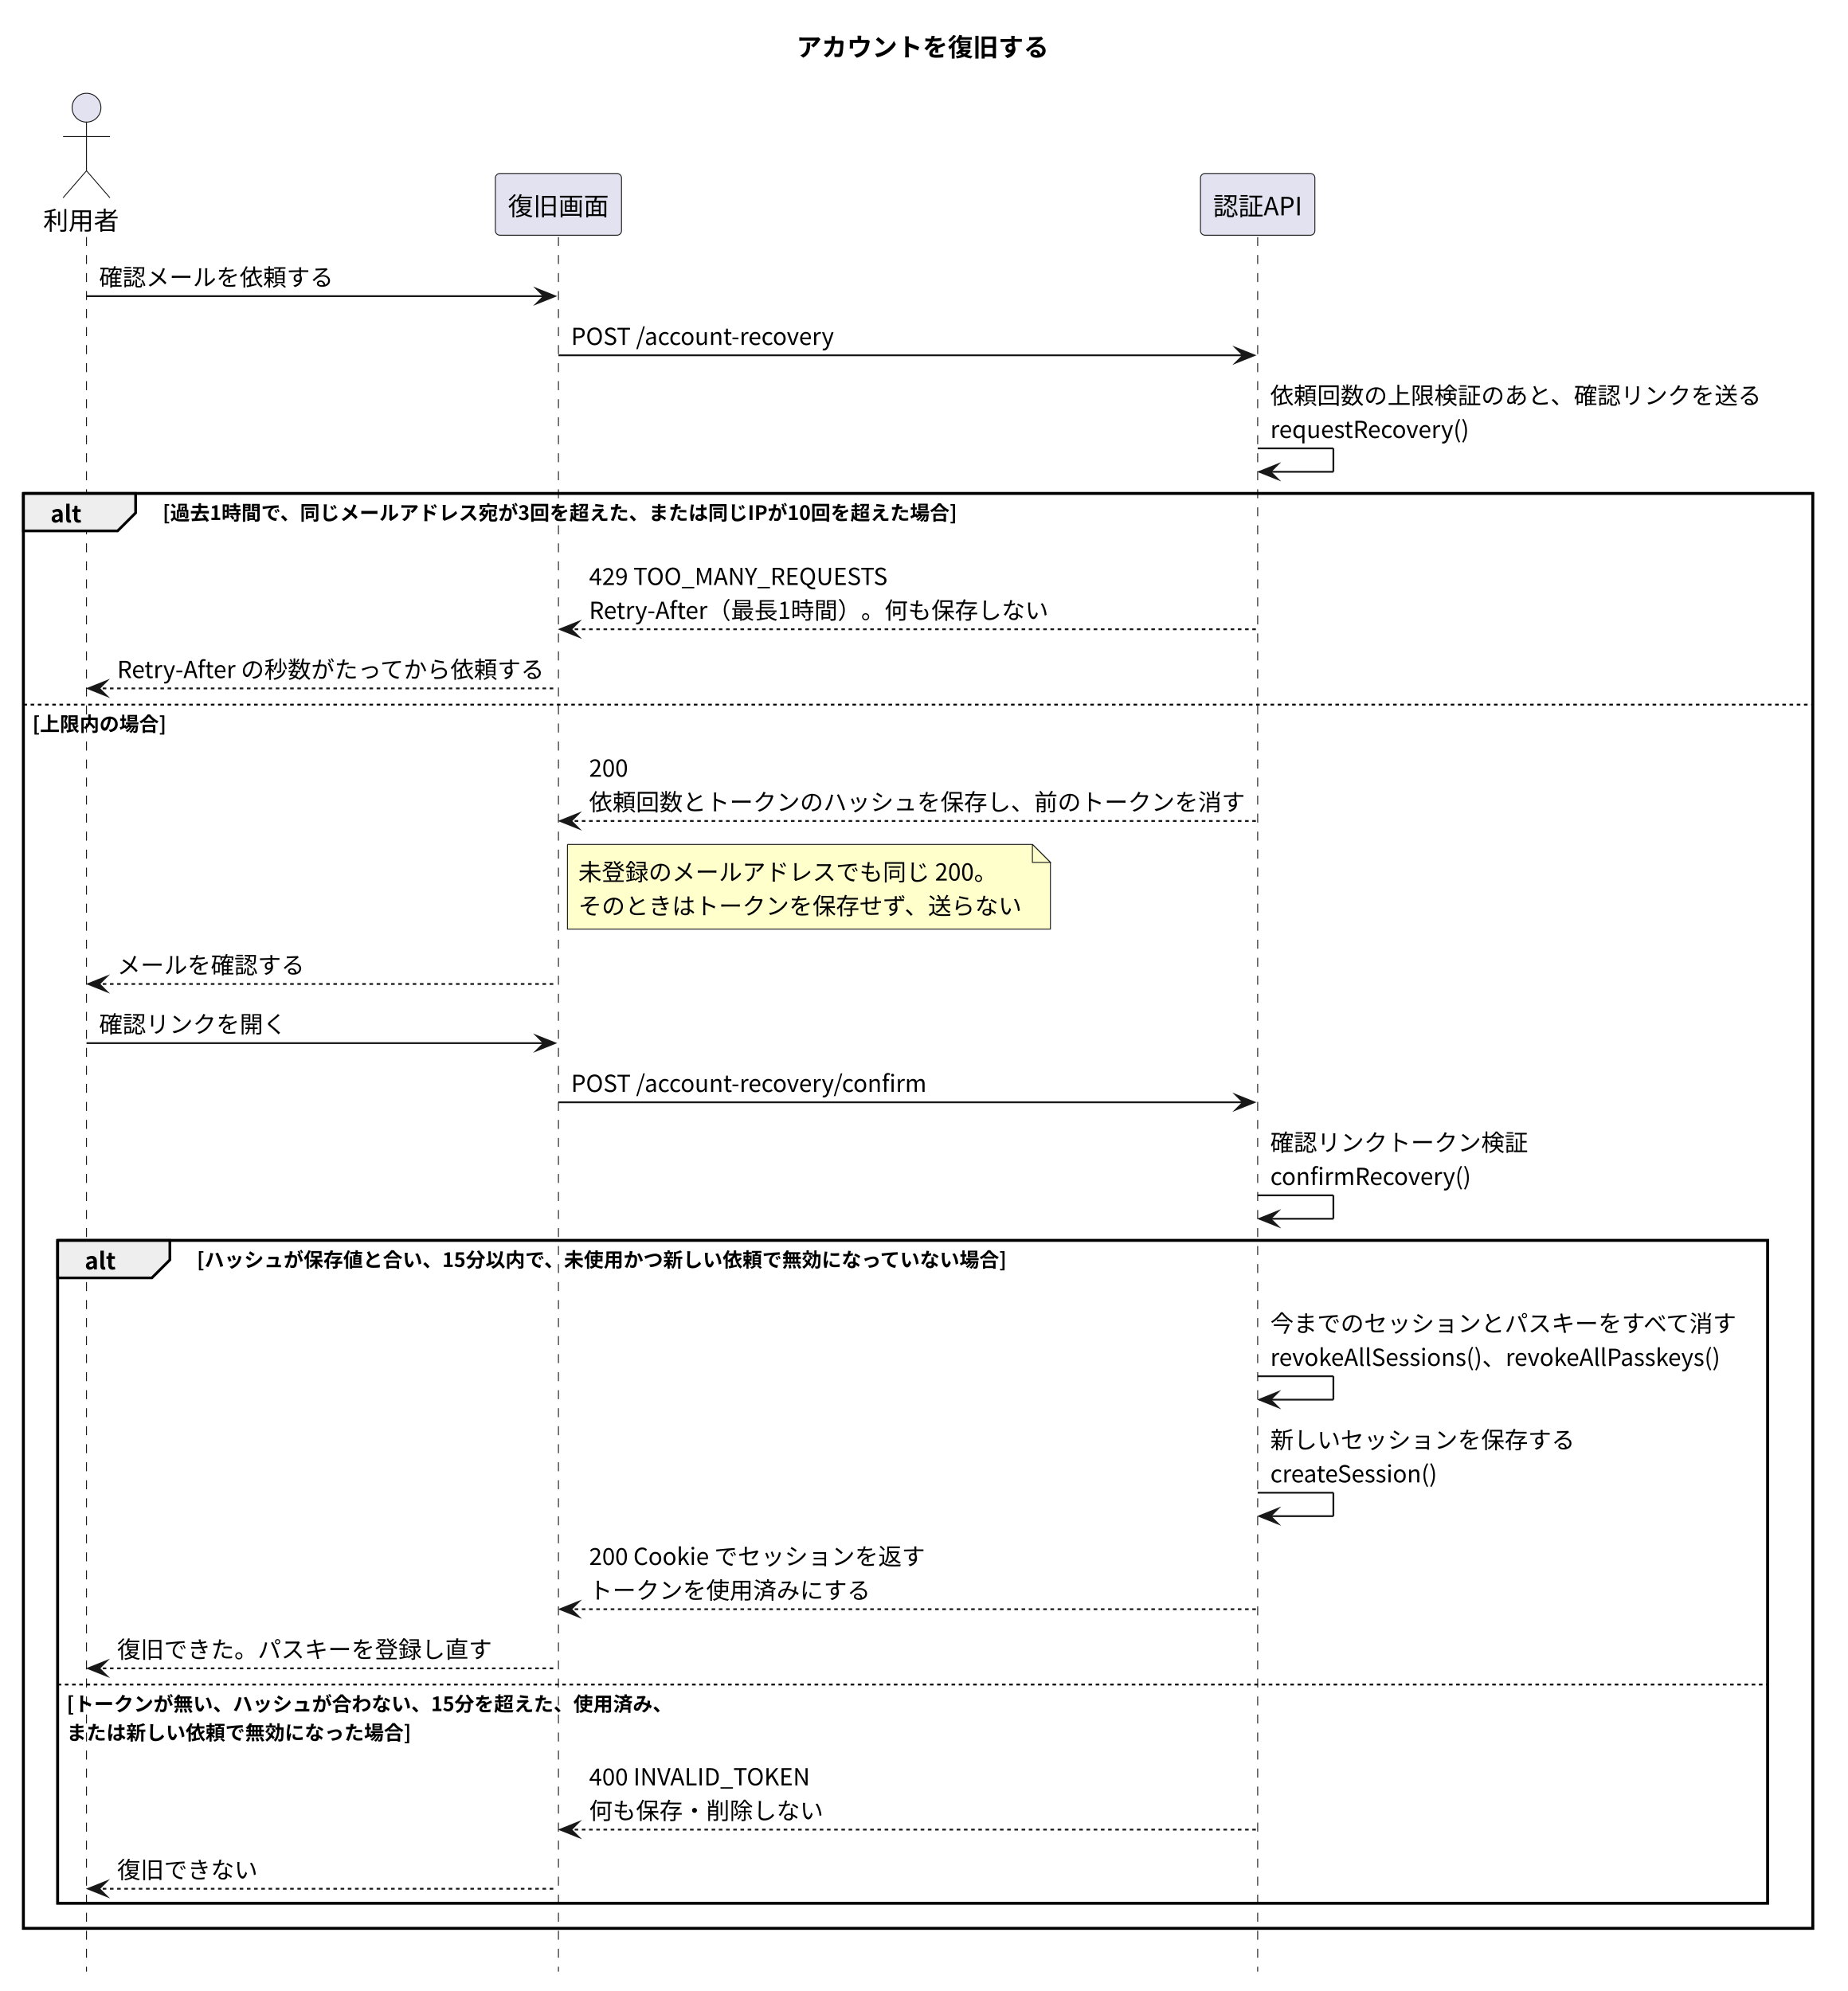
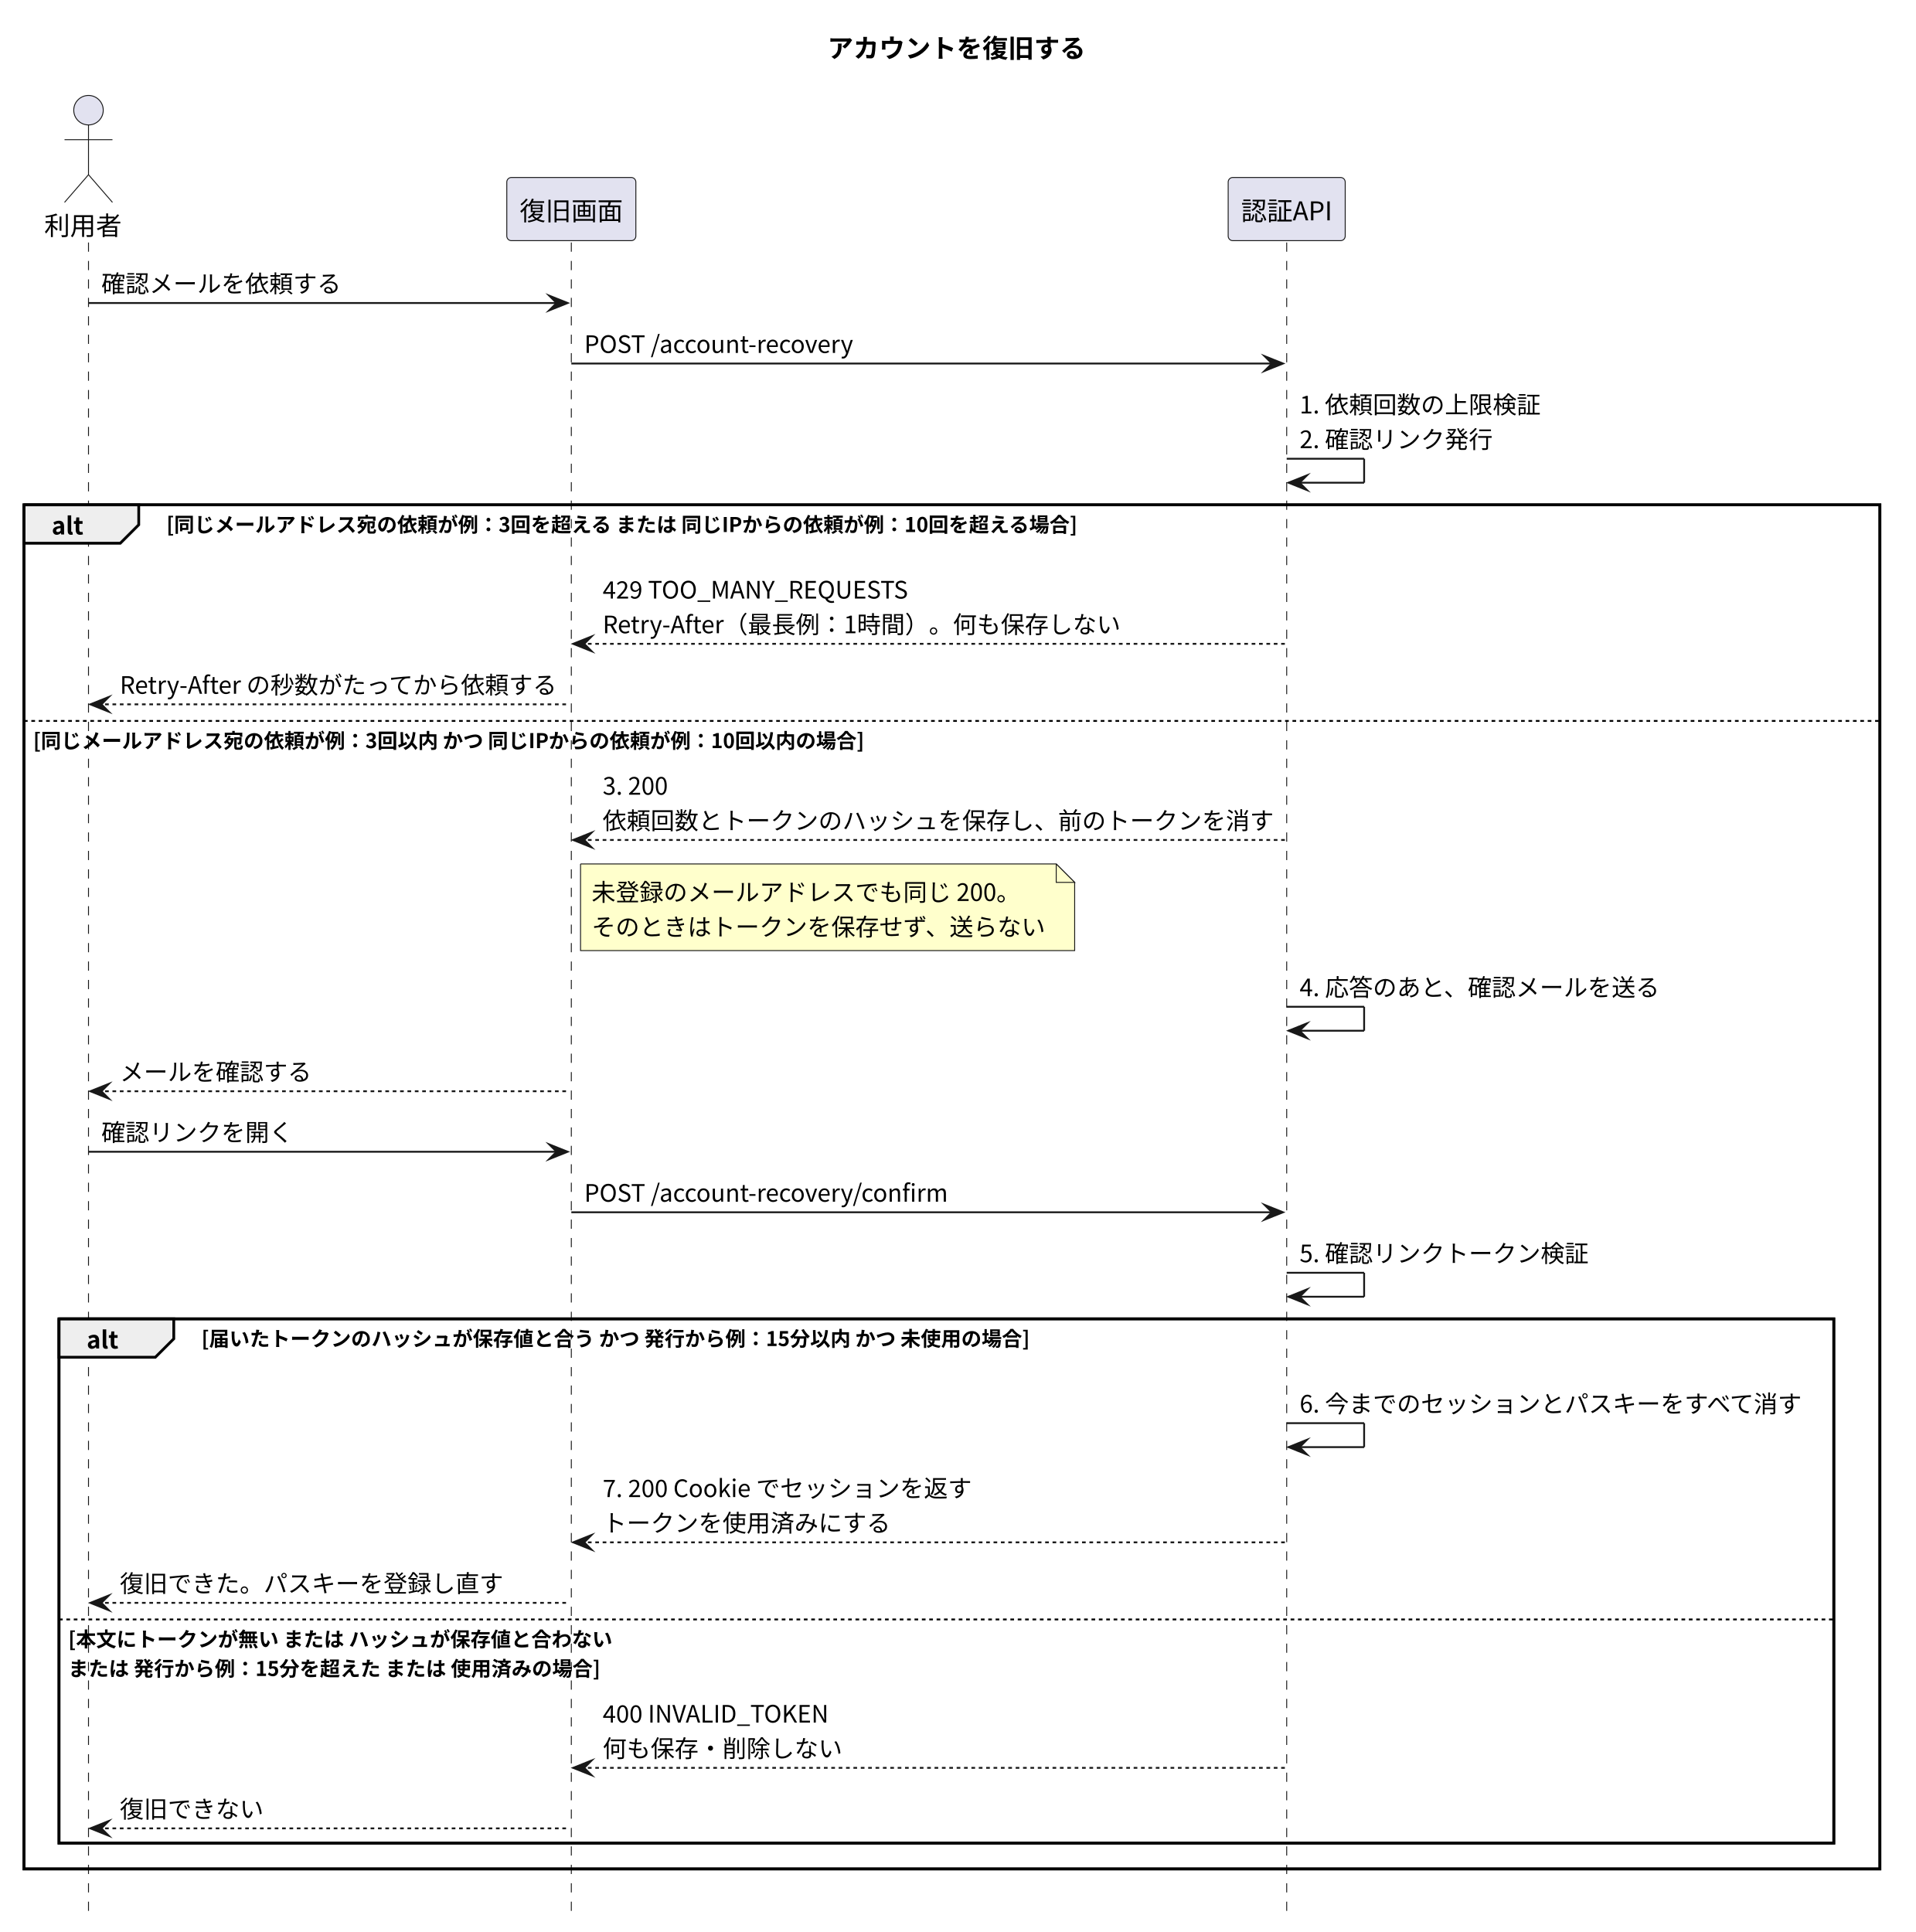
- <svg xmlns="http://www.w3.org/2000/svg" version="1.1" data-diagram-type="SEQUENCE" style="width:1025px;height:1105px;background:#FFFFFF;" width="1025px" height="1105px" viewBox="0 0 1025 1105" zoomAndPan="magnify" preserveAspectRatio="none" contentStyleType="text/css">
+ <svg xmlns="http://www.w3.org/2000/svg" version="1.1" data-diagram-type="SEQUENCE" style="width:1039px;height:1048px;background:#FFFFFF;" width="1039px" height="1048px" viewBox="0 0 1039 1048" zoomAndPan="magnify" preserveAspectRatio="none" contentStyleType="text/css">
  <defs />
  <g font-family="sans-serif" lengthAdjust="spacing">
    <g class="title" data-source-line="7">
-       <text x="441.938" y="31.24" fill="#000" font-size="14" textLength="139.999" font-weight="700" font-family="'Noto Sans CJK JP'">アカウントを復旧する</text>
+       <text x="448.808" y="31.24" fill="#000" font-size="14" textLength="139.999" font-weight="700" font-family="'Noto Sans CJK JP'">アカウントを復旧する</text>
    </g>
-     <rect x="13" y="273.84" width="992.875" height="796.416" fill="none" style="stroke:#000;stroke-width:1.5;" />
-     <rect x="32" y="688.408" width="948.875" height="367.848" fill="none" style="stroke:#000;stroke-width:1.5;" />
+     <rect x="13" y="273.84" width="1006.616" height="739.944" fill="none" style="stroke:#000;stroke-width:1.5;" />
+     <rect x="32" y="715.408" width="962.616" height="284.376" fill="none" style="stroke:#000;stroke-width:1.5;" />
    <g class="participant-lifeline" data-qualified-name="User" data-entity-uid="part1" id="part1-lifeline" data-source-line="9">
      <g>
-         <rect x="44.5" y="131.544" width="8" height="962.712" fill="#000" fill-opacity="0" />
-         <line x1="48" y1="131.544" x2="48" y2="1094.256" style="stroke:#181818;stroke-width:0.5;stroke-dasharray:5,5;" />
+         <rect x="44.5" y="131.544" width="8" height="906.24" fill="#000" fill-opacity="0" />
+         <line x1="48" y1="131.544" x2="48" y2="1037.784" style="stroke:#181818;stroke-width:0.5;stroke-dasharray:5,5;" />
      </g>
    </g>
    <g class="participant-lifeline" data-qualified-name="Screen" data-entity-uid="part2" id="part2-lifeline" data-source-line="10">
      <g>
-         <rect x="306.374" y="131.544" width="8" height="962.712" fill="#000" fill-opacity="0" />
-         <line x1="309.874" y1="131.544" x2="309.874" y2="1094.256" style="stroke:#181818;stroke-width:0.5;stroke-dasharray:5,5;" />
+         <rect x="306.374" y="131.544" width="8" height="906.24" fill="#000" fill-opacity="0" />
+         <line x1="309.874" y1="131.544" x2="309.874" y2="1037.784" style="stroke:#181818;stroke-width:0.5;stroke-dasharray:5,5;" />
      </g>
    </g>
    <g class="participant-lifeline" data-qualified-name="API" data-entity-uid="part3" id="part3-lifeline" data-source-line="11">
      <g>
-         <rect x="694.375" y="131.544" width="8" height="962.712" fill="#000" fill-opacity="0" />
-         <line x1="697.875" y1="131.544" x2="697.875" y2="1094.256" style="stroke:#181818;stroke-width:0.5;stroke-dasharray:5,5;" />
+         <rect x="694.375" y="131.544" width="8" height="906.24" fill="#000" fill-opacity="0" />
+         <line x1="697.875" y1="131.544" x2="697.875" y2="1037.784" style="stroke:#181818;stroke-width:0.5;stroke-dasharray:5,5;" />
      </g>
    </g>
    <g class="participant participant-head" data-qualified-name="User" data-entity-uid="part1" id="part1-head" data-source-line="9">
      <text x="24" y="127.512" fill="#000" font-size="14" textLength="42" font-family="'Noto Sans CJK JP'">利用者</text>
      <ellipse cx="48" cy="59.772" rx="8" ry="8" fill="#E2E2F0" style="stroke:#181818;stroke-width:0.5;" />
      <path d="M48,67.772 L48,94.772 M35,75.772 L61,75.772 M48,94.772 L35,109.772 M48,94.772 L61,109.772" style="stroke:#181818;stroke-width:0.5;" fill="none" />
    </g>
    <g class="participant participant-head" data-qualified-name="Screen" data-entity-uid="part2" id="part2-head" data-source-line="10">
      <rect x="274.874" y="96.272" width="70" height="34.272" fill="#E2E2F0" style="stroke:#181818;stroke-width:0.5;" rx="2.5" ry="2.5" />
      <text x="281.874" y="119.512" fill="#000" font-size="14" textLength="56" font-family="'Noto Sans CJK JP'">復旧画面</text>
    </g>
    <g class="participant participant-head" data-qualified-name="API" data-entity-uid="part3" id="part3-head" data-source-line="11">
      <rect x="666.137" y="96.272" width="63.476" height="34.272" fill="#E2E2F0" style="stroke:#181818;stroke-width:0.5;" rx="2.5" ry="2.5" />
      <text x="673.137" y="119.512" fill="#000" font-size="14" textLength="49.476" font-family="'Noto Sans CJK JP'">認証API</text>
    </g>
    <g class="message" data-entity-1="part1" data-entity-2="part2" id="msg1" data-source-line="13">
      <polygon points="297.874,160.368,307.874,164.368,297.874,168.368,301.874,164.368" fill="#181818" style="stroke:#181818;stroke-width:1;stroke-linejoin:miter;stroke-miterlimit:10;" />
      <line x1="48" y1="164.368" x2="303.874" y2="164.368" style="stroke:#181818;stroke-width:1;" />
      <text x="55" y="158.624" fill="#000" font-size="13" textLength="130" font-family="'Noto Sans CJK JP'">確認メールを依頼する</text>
    </g>
    <g class="message" data-entity-1="part2" data-entity-2="part3" id="msg2" data-source-line="14">
      <polygon points="685.875,193.192,695.875,197.192,685.875,201.192,689.875,197.192" fill="#181818" style="stroke:#181818;stroke-width:1;stroke-linejoin:miter;stroke-miterlimit:10;" />
      <line x1="309.874" y1="197.192" x2="691.875" y2="197.192" style="stroke:#181818;stroke-width:1;" />
      <text x="316.874" y="191.448" fill="#000" font-size="13" textLength="147.654" font-family="'Noto Sans CJK JP'">POST /account-recovery</text>
    </g>
    <g class="message" data-entity-1="part3" data-entity-2="part3" id="msg3" data-source-line="15">
      <line x1="697.875" y1="248.84" x2="739.875" y2="248.84" style="stroke:#181818;stroke-width:1;" />
      <line x1="739.875" y1="248.84" x2="739.875" y2="261.84" style="stroke:#181818;stroke-width:1;" />
      <line x1="698.875" y1="261.84" x2="739.875" y2="261.84" style="stroke:#181818;stroke-width:1;" />
      <polygon points="708.875,257.84,698.875,261.84,708.875,265.84,704.875,261.84" fill="#181818" style="stroke:#181818;stroke-width:1;stroke-linejoin:miter;stroke-miterlimit:10;" />
-       <text x="704.875" y="224.272" fill="#000" font-size="13" textLength="273" font-family="'Noto Sans CJK JP'">依頼回数の上限検証のあと、確認リンクを送る</text>
-       <text x="704.875" y="243.096" fill="#000" font-size="13" textLength="110.929" font-family="'Noto Sans CJK JP'">requestRecovery()</text>
+       <text x="704.875" y="224.272" fill="#000" font-size="13" textLength="130.741" font-family="'Noto Sans CJK JP'">1. 依頼回数の上限検証</text>
+       <text x="704.875" y="243.096" fill="#000" font-size="13" textLength="104.741" font-family="'Noto Sans CJK JP'">2. 確認リンク発行</text>
    </g>
    <path d="M13,273.84 L75.251,273.84 L75.251,284.664 L65.251,294.664 L13,294.664 L13,273.84" style="stroke:#000;stroke-width:1.5;" fill="#EEE" />
-     <rect x="13" y="273.84" width="992.875" height="796.416" fill="none" style="stroke:#000;stroke-width:1.5;" />
+     <rect x="13" y="273.84" width="1006.616" height="739.944" fill="none" style="stroke:#000;stroke-width:1.5;" />
    <text x="28" y="289.92" fill="#000" font-size="13" textLength="17.251" font-weight="700" font-family="'Noto Sans CJK JP'">alt</text>
-     <text x="90.251" y="288.6" fill="#000" font-size="11" textLength="441.24" font-weight="700" font-family="'Noto Sans CJK JP'">[過去1時間で、同じメールアドレス宛が3回を超えた、または同じIPが10回を超えた場合]</text>
+     <text x="90.251" y="288.6" fill="#000" font-size="11" textLength="494.744" font-weight="700" font-family="'Noto Sans CJK JP'">[同じメールアドレス宛の依頼が例：3回を超える または 同じIPからの依頼が例：10回を超える場合]</text>
    <g class="message" data-entity-1="part3" data-entity-2="part2" id="msg4" data-source-line="17">
      <polygon points="320.874,345.24,310.874,349.24,320.874,353.24,316.874,349.24" fill="#181818" style="stroke:#181818;stroke-width:1;stroke-linejoin:miter;stroke-miterlimit:10;" />
      <line x1="314.874" y1="349.24" x2="696.875" y2="349.24" style="stroke:#181818;stroke-width:1;stroke-dasharray:2,2;" />
      <text x="326.874" y="324.672" fill="#000" font-size="13" textLength="166.803" font-family="'Noto Sans CJK JP'">429 TOO_MANY_REQUESTS</text>
-       <text x="326.874" y="343.496" fill="#000" font-size="13" textLength="255.177" font-family="'Noto Sans CJK JP'">Retry-After（最長1時間）。何も保存しない</text>
+       <text x="326.874" y="343.496" fill="#000" font-size="13" textLength="281.177" font-family="'Noto Sans CJK JP'">Retry-After（最長例：1時間）。何も保存しない</text>
    </g>
    <g class="message" data-entity-1="part2" data-entity-2="part1" id="msg5" data-source-line="18">
      <polygon points="59,378.064,49,382.064,59,386.064,55,382.064" fill="#181818" style="stroke:#181818;stroke-width:1;stroke-linejoin:miter;stroke-miterlimit:10;" />
      <line x1="53" y1="382.064" x2="308.874" y2="382.064" style="stroke:#181818;stroke-width:1;stroke-dasharray:2,2;" />
      <text x="65" y="376.32" fill="#000" font-size="13" textLength="237.874" font-family="'Noto Sans CJK JP'">Retry-After の秒数がたってから依頼する</text>
    </g>
-     <line x1="13" y1="391.064" x2="1005.875" y2="391.064" style="stroke:#000;stroke-width:1;stroke-dasharray:2,2;" />
-     <text x="18" y="405.824" fill="#000" font-size="11" textLength="74.315" font-weight="700" font-family="'Noto Sans CJK JP'">[上限内の場合]</text>
+     <line x1="13" y1="391.064" x2="1019.616" y2="391.064" style="stroke:#000;stroke-width:1;stroke-dasharray:2,2;" />
+     <text x="18" y="405.824" fill="#000" font-size="11" textLength="450.744" font-weight="700" font-family="'Noto Sans CJK JP'">[同じメールアドレス宛の依頼が例：3回以内 かつ 同じIPからの依頼が例：10回以内の場合]</text>
    <g class="message" data-entity-1="part3" data-entity-2="part2" id="msg6" data-source-line="20">
      <polygon points="320.874,451.64,310.874,455.64,320.874,459.64,316.874,455.64" fill="#181818" style="stroke:#181818;stroke-width:1;stroke-linejoin:miter;stroke-miterlimit:10;" />
      <line x1="314.874" y1="455.64" x2="696.875" y2="455.64" style="stroke:#181818;stroke-width:1;stroke-dasharray:2,2;" />
-       <text x="326.874" y="431.072" fill="#000" font-size="13" textLength="21.645" font-family="'Noto Sans CJK JP'">200</text>
+       <text x="326.874" y="431.072" fill="#000" font-size="13" textLength="35.386" font-family="'Noto Sans CJK JP'">3. 200</text>
      <text x="326.874" y="449.896" fill="#000" font-size="13" textLength="364" font-family="'Noto Sans CJK JP'">依頼回数とトークンのハッシュを保存し、前のトークンを消す</text>
    </g>
    <path d="M314.874,468.64 L314.874,515.64 L582.874,515.64 L582.874,478.64 L572.874,468.64 L314.874,468.64" style="stroke:#181818;stroke-width:0.5;" fill="#FFC" />
    <path d="M572.874,468.64 L572.874,478.64 L582.874,478.64 L572.874,468.64" style="stroke:#181818;stroke-width:0.5;" fill="#FFC" />
    <text x="320.874" y="488.72" fill="#000" font-size="13" textLength="232.557" font-family="'Noto Sans CJK JP'">未登録のメールアドレスでも同じ 200。</text>
    <text x="320.874" y="507.544" fill="#000" font-size="13" textLength="247" font-family="'Noto Sans CJK JP'">そのときはトークンを保存せず、送らない</text>
-     <g class="message" data-entity-1="part2" data-entity-2="part1" id="msg7" data-source-line="22">
-       <polygon points="59,542.112,49,546.112,59,550.112,55,546.112" fill="#181818" style="stroke:#181818;stroke-width:1;stroke-linejoin:miter;stroke-miterlimit:10;" />
-       <line x1="53" y1="546.112" x2="308.874" y2="546.112" style="stroke:#181818;stroke-width:1;stroke-dasharray:2,2;" />
-       <text x="65" y="540.368" fill="#000" font-size="13" textLength="104" font-family="'Noto Sans CJK JP'">メールを確認する</text>
+     <g class="message" data-entity-1="part3" data-entity-2="part3" id="msg7" data-source-line="22">
+       <line x1="697.875" y1="546.112" x2="739.875" y2="546.112" style="stroke:#181818;stroke-width:1;" />
+       <line x1="739.875" y1="546.112" x2="739.875" y2="559.112" style="stroke:#181818;stroke-width:1;" />
+       <line x1="698.875" y1="559.112" x2="739.875" y2="559.112" style="stroke:#181818;stroke-width:1;" />
+       <polygon points="708.875,555.112,698.875,559.112,708.875,563.112,704.875,559.112" fill="#181818" style="stroke:#181818;stroke-width:1;stroke-linejoin:miter;stroke-miterlimit:10;" />
+       <text x="704.875" y="540.368" fill="#000" font-size="13" textLength="195.741" font-family="'Noto Sans CJK JP'">4. 応答のあと、確認メールを送る</text>
    </g>
-     <g class="message" data-entity-1="part1" data-entity-2="part2" id="msg8" data-source-line="23">
-       <polygon points="297.874,574.936,307.874,578.936,297.874,582.936,301.874,578.936" fill="#181818" style="stroke:#181818;stroke-width:1;stroke-linejoin:miter;stroke-miterlimit:10;" />
-       <line x1="48" y1="578.936" x2="303.874" y2="578.936" style="stroke:#181818;stroke-width:1;" />
-       <text x="55" y="573.192" fill="#000" font-size="13" textLength="104" font-family="'Noto Sans CJK JP'">確認リンクを開く</text>
+     <g class="message" data-entity-1="part2" data-entity-2="part1" id="msg8" data-source-line="23">
+       <polygon points="59,587.936,49,591.936,59,595.936,55,591.936" fill="#181818" style="stroke:#181818;stroke-width:1;stroke-linejoin:miter;stroke-miterlimit:10;" />
+       <line x1="53" y1="591.936" x2="308.874" y2="591.936" style="stroke:#181818;stroke-width:1;stroke-dasharray:2,2;" />
+       <text x="65" y="586.192" fill="#000" font-size="13" textLength="104" font-family="'Noto Sans CJK JP'">メールを確認する</text>
    </g>
-     <g class="message" data-entity-1="part2" data-entity-2="part3" id="msg9" data-source-line="24">
-       <polygon points="685.875,607.76,695.875,611.76,685.875,615.76,689.875,611.76" fill="#181818" style="stroke:#181818;stroke-width:1;stroke-linejoin:miter;stroke-miterlimit:10;" />
-       <line x1="309.874" y1="611.76" x2="691.875" y2="611.76" style="stroke:#181818;stroke-width:1;" />
-       <text x="316.874" y="606.016" fill="#000" font-size="13" textLength="200.07" font-family="'Noto Sans CJK JP'">POST /account-recovery/confirm</text>
+     <g class="message" data-entity-1="part1" data-entity-2="part2" id="msg9" data-source-line="24">
+       <polygon points="297.874,620.76,307.874,624.76,297.874,628.76,301.874,624.76" fill="#181818" style="stroke:#181818;stroke-width:1;stroke-linejoin:miter;stroke-miterlimit:10;" />
+       <line x1="48" y1="624.76" x2="303.874" y2="624.76" style="stroke:#181818;stroke-width:1;" />
+       <text x="55" y="619.016" fill="#000" font-size="13" textLength="104" font-family="'Noto Sans CJK JP'">確認リンクを開く</text>
    </g>
-     <g class="message" data-entity-1="part3" data-entity-2="part3" id="msg10" data-source-line="25">
-       <line x1="697.875" y1="663.408" x2="739.875" y2="663.408" style="stroke:#181818;stroke-width:1;" />
-       <line x1="739.875" y1="663.408" x2="739.875" y2="676.408" style="stroke:#181818;stroke-width:1;" />
-       <line x1="698.875" y1="676.408" x2="739.875" y2="676.408" style="stroke:#181818;stroke-width:1;" />
-       <polygon points="708.875,672.408,698.875,676.408,708.875,680.408,704.875,676.408" fill="#181818" style="stroke:#181818;stroke-width:1;stroke-linejoin:miter;stroke-miterlimit:10;" />
-       <text x="704.875" y="638.84" fill="#000" font-size="13" textLength="143" font-family="'Noto Sans CJK JP'">確認リンクトークン検証</text>
-       <text x="704.875" y="657.664" fill="#000" font-size="13" textLength="111.865" font-family="'Noto Sans CJK JP'">confirmRecovery()</text>
+     <g class="message" data-entity-1="part2" data-entity-2="part3" id="msg10" data-source-line="25">
+       <polygon points="685.875,653.584,695.875,657.584,685.875,661.584,689.875,657.584" fill="#181818" style="stroke:#181818;stroke-width:1;stroke-linejoin:miter;stroke-miterlimit:10;" />
+       <line x1="309.874" y1="657.584" x2="691.875" y2="657.584" style="stroke:#181818;stroke-width:1;" />
+       <text x="316.874" y="651.84" fill="#000" font-size="13" textLength="200.07" font-family="'Noto Sans CJK JP'">POST /account-recovery/confirm</text>
    </g>
-     <path d="M32,688.408 L94.251,688.408 L94.251,699.232 L84.251,709.232 L32,709.232 L32,688.408" style="stroke:#000;stroke-width:1.5;" fill="#EEE" />
-     <rect x="32" y="688.408" width="948.875" height="367.848" fill="none" style="stroke:#000;stroke-width:1.5;" />
-     <text x="47" y="704.488" fill="#000" font-size="13" textLength="17.251" font-weight="700" font-family="'Noto Sans CJK JP'">alt</text>
-     <text x="109.251" y="703.168" fill="#000" font-size="11" textLength="450.293" font-weight="700" font-family="'Noto Sans CJK JP'">[ハッシュが保存値と合い、15分以内で、未使用かつ新しい依頼で無効になっていない場合]</text>
-     <g class="message" data-entity-1="part3" data-entity-2="part3" id="msg11" data-source-line="27">
-       <line x1="697.875" y1="763.808" x2="739.875" y2="763.808" style="stroke:#181818;stroke-width:1;" />
-       <line x1="739.875" y1="763.808" x2="739.875" y2="776.808" style="stroke:#181818;stroke-width:1;" />
-       <line x1="698.875" y1="776.808" x2="739.875" y2="776.808" style="stroke:#181818;stroke-width:1;" />
-       <polygon points="708.875,772.808,698.875,776.808,708.875,780.808,704.875,776.808" fill="#181818" style="stroke:#181818;stroke-width:1;stroke-linejoin:miter;stroke-miterlimit:10;" />
-       <text x="704.875" y="739.24" fill="#000" font-size="13" textLength="260" font-family="'Noto Sans CJK JP'">今までのセッションとパスキーをすべて消す</text>
-       <text x="704.875" y="758.064" fill="#000" font-size="13" textLength="251.238" font-family="'Noto Sans CJK JP'">revokeAllSessions()、revokeAllPasskeys()</text>
+     <g class="message" data-entity-1="part3" data-entity-2="part3" id="msg11" data-source-line="26">
+       <line x1="697.875" y1="690.408" x2="739.875" y2="690.408" style="stroke:#181818;stroke-width:1;" />
+       <line x1="739.875" y1="690.408" x2="739.875" y2="703.408" style="stroke:#181818;stroke-width:1;" />
+       <line x1="698.875" y1="703.408" x2="739.875" y2="703.408" style="stroke:#181818;stroke-width:1;" />
+       <polygon points="708.875,699.408,698.875,703.408,708.875,707.408,704.875,703.408" fill="#181818" style="stroke:#181818;stroke-width:1;stroke-linejoin:miter;stroke-miterlimit:10;" />
+       <text x="704.875" y="684.664" fill="#000" font-size="13" textLength="156.741" font-family="'Noto Sans CJK JP'">5. 確認リンクトークン検証</text>
    </g>
+     <path d="M32,715.408 L94.251,715.408 L94.251,726.232 L84.251,736.232 L32,736.232 L32,715.408" style="stroke:#000;stroke-width:1.5;" fill="#EEE" />
+     <rect x="32" y="715.408" width="962.616" height="284.376" fill="none" style="stroke:#000;stroke-width:1.5;" />
+     <text x="47" y="731.488" fill="#000" font-size="13" textLength="17.251" font-weight="700" font-family="'Noto Sans CJK JP'">alt</text>
+     <text x="109.251" y="730.168" fill="#000" font-size="11" textLength="449.281" font-weight="700" font-family="'Noto Sans CJK JP'">[届いたトークンのハッシュが保存値と合う かつ 発行から例：15分以内 かつ 未使用の場合]</text>
    <g class="message" data-entity-1="part3" data-entity-2="part3" id="msg12" data-source-line="28">
-       <line x1="697.875" y1="828.456" x2="739.875" y2="828.456" style="stroke:#181818;stroke-width:1;" />
-       <line x1="739.875" y1="828.456" x2="739.875" y2="841.456" style="stroke:#181818;stroke-width:1;" />
-       <line x1="698.875" y1="841.456" x2="739.875" y2="841.456" style="stroke:#181818;stroke-width:1;" />
-       <polygon points="708.875,837.456,698.875,841.456,708.875,845.456,704.875,841.456" fill="#181818" style="stroke:#181818;stroke-width:1;stroke-linejoin:miter;stroke-miterlimit:10;" />
-       <text x="704.875" y="803.888" fill="#000" font-size="13" textLength="169" font-family="'Noto Sans CJK JP'">新しいセッションを保存する</text>
-       <text x="704.875" y="822.712" fill="#000" font-size="13" textLength="93.587" font-family="'Noto Sans CJK JP'">createSession()</text>
+       <line x1="697.875" y1="771.984" x2="739.875" y2="771.984" style="stroke:#181818;stroke-width:1;" />
+       <line x1="739.875" y1="771.984" x2="739.875" y2="784.984" style="stroke:#181818;stroke-width:1;" />
+       <line x1="698.875" y1="784.984" x2="739.875" y2="784.984" style="stroke:#181818;stroke-width:1;" />
+       <polygon points="708.875,780.984,698.875,784.984,708.875,788.984,704.875,784.984" fill="#181818" style="stroke:#181818;stroke-width:1;stroke-linejoin:miter;stroke-miterlimit:10;" />
+       <text x="704.875" y="766.24" fill="#000" font-size="13" textLength="273.741" font-family="'Noto Sans CJK JP'">6. 今までのセッションとパスキーをすべて消す</text>
    </g>
    <g class="message" data-entity-1="part3" data-entity-2="part2" id="msg13" data-source-line="29">
-       <polygon points="320.874,889.104,310.874,893.104,320.874,897.104,316.874,893.104" fill="#181818" style="stroke:#181818;stroke-width:1;stroke-linejoin:miter;stroke-miterlimit:10;" />
-       <line x1="314.874" y1="893.104" x2="696.875" y2="893.104" style="stroke:#181818;stroke-width:1;stroke-dasharray:2,2;" />
-       <text x="326.874" y="868.536" fill="#000" font-size="13" textLength="186.472" font-family="'Noto Sans CJK JP'">200 Cookie でセッションを返す</text>
-       <text x="326.874" y="887.36" fill="#000" font-size="13" textLength="156" font-family="'Noto Sans CJK JP'">トークンを使用済みにする</text>
+       <polygon points="320.874,832.632,310.874,836.632,320.874,840.632,316.874,836.632" fill="#181818" style="stroke:#181818;stroke-width:1;stroke-linejoin:miter;stroke-miterlimit:10;" />
+       <line x1="314.874" y1="836.632" x2="696.875" y2="836.632" style="stroke:#181818;stroke-width:1;stroke-dasharray:2,2;" />
+       <text x="326.874" y="812.064" fill="#000" font-size="13" textLength="200.213" font-family="'Noto Sans CJK JP'">7. 200 Cookie でセッションを返す</text>
+       <text x="326.874" y="830.888" fill="#000" font-size="13" textLength="156" font-family="'Noto Sans CJK JP'">トークンを使用済みにする</text>
    </g>
    <g class="message" data-entity-1="part2" data-entity-2="part1" id="msg14" data-source-line="30">
-       <polygon points="59,921.928,49,925.928,59,929.928,55,925.928" fill="#181818" style="stroke:#181818;stroke-width:1;stroke-linejoin:miter;stroke-miterlimit:10;" />
-       <line x1="53" y1="925.928" x2="308.874" y2="925.928" style="stroke:#181818;stroke-width:1;stroke-dasharray:2,2;" />
-       <text x="65" y="920.184" fill="#000" font-size="13" textLength="208" font-family="'Noto Sans CJK JP'">復旧できた。パスキーを登録し直す</text>
+       <polygon points="59,865.456,49,869.456,59,873.456,55,869.456" fill="#181818" style="stroke:#181818;stroke-width:1;stroke-linejoin:miter;stroke-miterlimit:10;" />
+       <line x1="53" y1="869.456" x2="308.874" y2="869.456" style="stroke:#181818;stroke-width:1;stroke-dasharray:2,2;" />
+       <text x="65" y="863.712" fill="#000" font-size="13" textLength="208" font-family="'Noto Sans CJK JP'">復旧できた。パスキーを登録し直す</text>
    </g>
-     <line x1="32" y1="934.928" x2="980.875" y2="934.928" style="stroke:#000;stroke-width:1;stroke-dasharray:2,2;" />
-     <text x="37" y="949.688" fill="#000" font-size="11" textLength="336.136" font-weight="700" font-family="'Noto Sans CJK JP'">[トークンが無い、ハッシュが合わない、15分を超えた、使用済み、</text>
-     <text x="37" y="965.616" fill="#000" font-size="11" textLength="191.157" font-weight="700" font-family="'Noto Sans CJK JP'">または新しい依頼で無効になった場合]</text>
+     <line x1="32" y1="878.456" x2="994.616" y2="878.456" style="stroke:#000;stroke-width:1;stroke-dasharray:2,2;" />
+     <text x="37" y="893.216" fill="#000" font-size="11" textLength="295.15" font-weight="700" font-family="'Noto Sans CJK JP'">[本文にトークンが無い または ハッシュが保存値と合わない</text>
+     <text x="37" y="909.144" fill="#000" font-size="11" textLength="288.627" font-weight="700" font-family="'Noto Sans CJK JP'">または 発行から例：15分を超えた または 使用済みの場合]</text>
    <g class="message" data-entity-1="part3" data-entity-2="part2" id="msg15" data-source-line="32">
-       <polygon points="320.874,1011.432,310.874,1015.432,320.874,1019.432,316.874,1015.432" fill="#181818" style="stroke:#181818;stroke-width:1;stroke-linejoin:miter;stroke-miterlimit:10;" />
-       <line x1="314.874" y1="1015.432" x2="696.875" y2="1015.432" style="stroke:#181818;stroke-width:1;stroke-dasharray:2,2;" />
-       <text x="326.874" y="990.864" fill="#000" font-size="13" textLength="123.11" font-family="'Noto Sans CJK JP'">400 INVALID_TOKEN</text>
-       <text x="326.874" y="1009.688" fill="#000" font-size="13" textLength="130" font-family="'Noto Sans CJK JP'">何も保存・削除しない</text>
+       <polygon points="320.874,954.96,310.874,958.96,320.874,962.96,316.874,958.96" fill="#181818" style="stroke:#181818;stroke-width:1;stroke-linejoin:miter;stroke-miterlimit:10;" />
+       <line x1="314.874" y1="958.96" x2="696.875" y2="958.96" style="stroke:#181818;stroke-width:1;stroke-dasharray:2,2;" />
+       <text x="326.874" y="934.392" fill="#000" font-size="13" textLength="123.11" font-family="'Noto Sans CJK JP'">400 INVALID_TOKEN</text>
+       <text x="326.874" y="953.216" fill="#000" font-size="13" textLength="130" font-family="'Noto Sans CJK JP'">何も保存・削除しない</text>
    </g>
    <g class="message" data-entity-1="part2" data-entity-2="part1" id="msg16" data-source-line="33">
-       <polygon points="59,1044.256,49,1048.256,59,1052.256,55,1048.256" fill="#181818" style="stroke:#181818;stroke-width:1;stroke-linejoin:miter;stroke-miterlimit:10;" />
-       <line x1="53" y1="1048.256" x2="308.874" y2="1048.256" style="stroke:#181818;stroke-width:1;stroke-dasharray:2,2;" />
-       <text x="65" y="1042.512" fill="#000" font-size="13" textLength="78" font-family="'Noto Sans CJK JP'">復旧できない</text>
+       <polygon points="59,987.784,49,991.784,59,995.784,55,991.784" fill="#181818" style="stroke:#181818;stroke-width:1;stroke-linejoin:miter;stroke-miterlimit:10;" />
+       <line x1="53" y1="991.784" x2="308.874" y2="991.784" style="stroke:#181818;stroke-width:1;stroke-dasharray:2,2;" />
+       <text x="65" y="986.04" fill="#000" font-size="13" textLength="78" font-family="'Noto Sans CJK JP'">復旧できない</text>
    </g>
  </g>
</svg>
